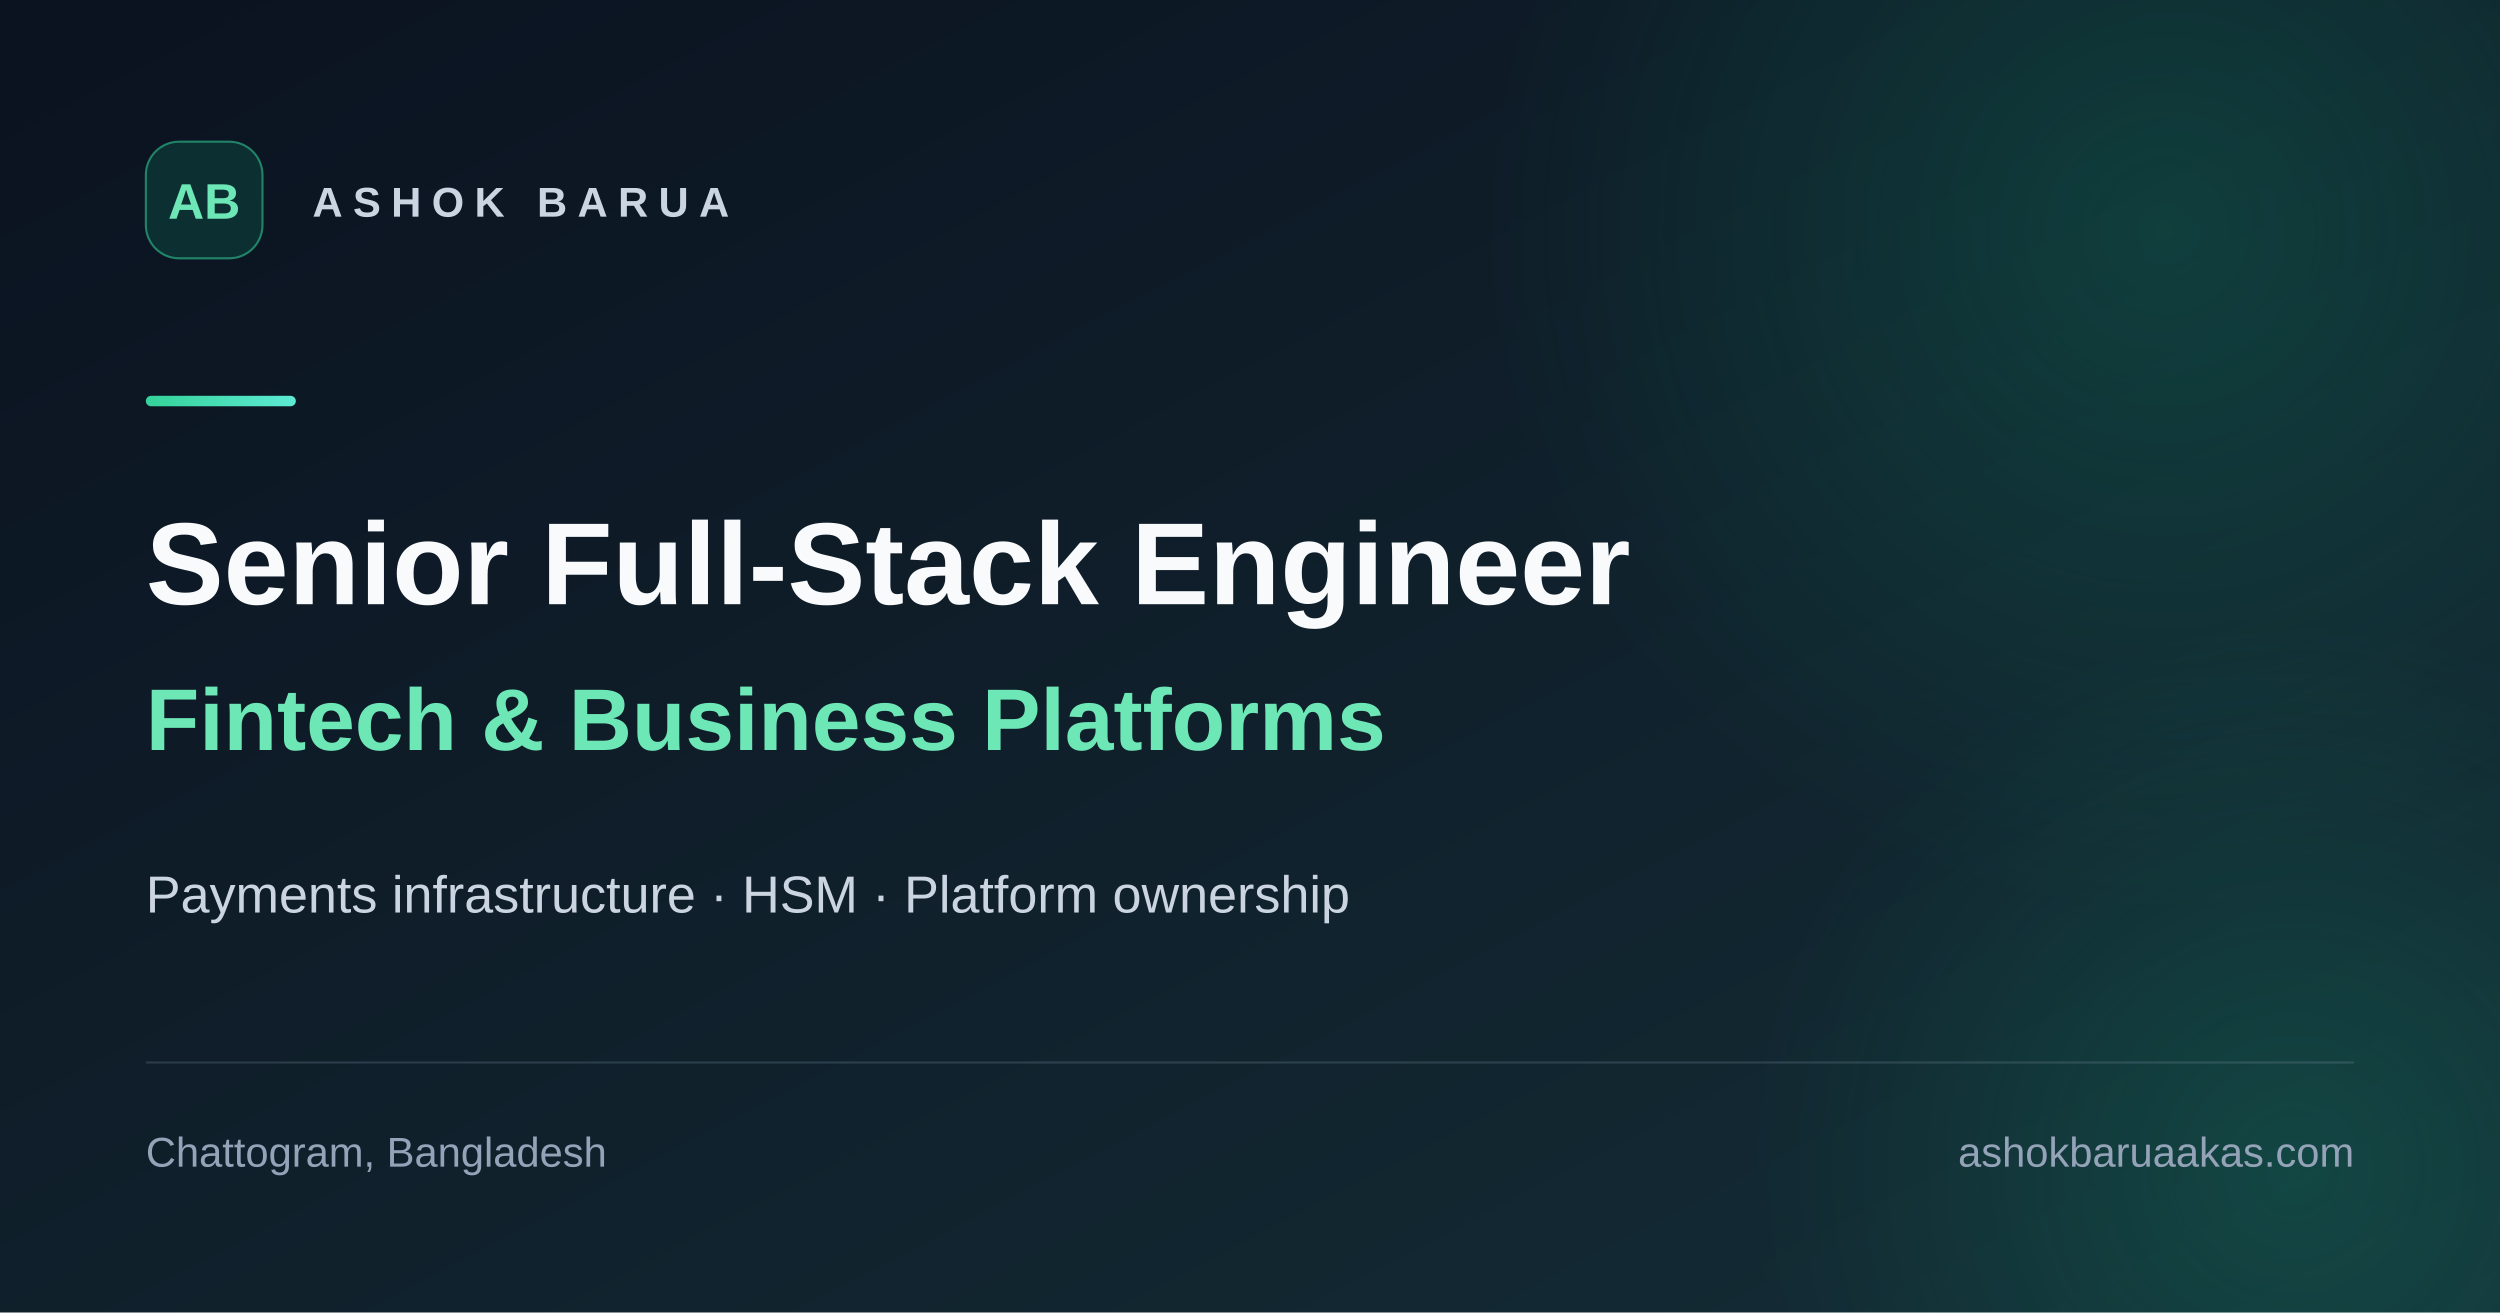
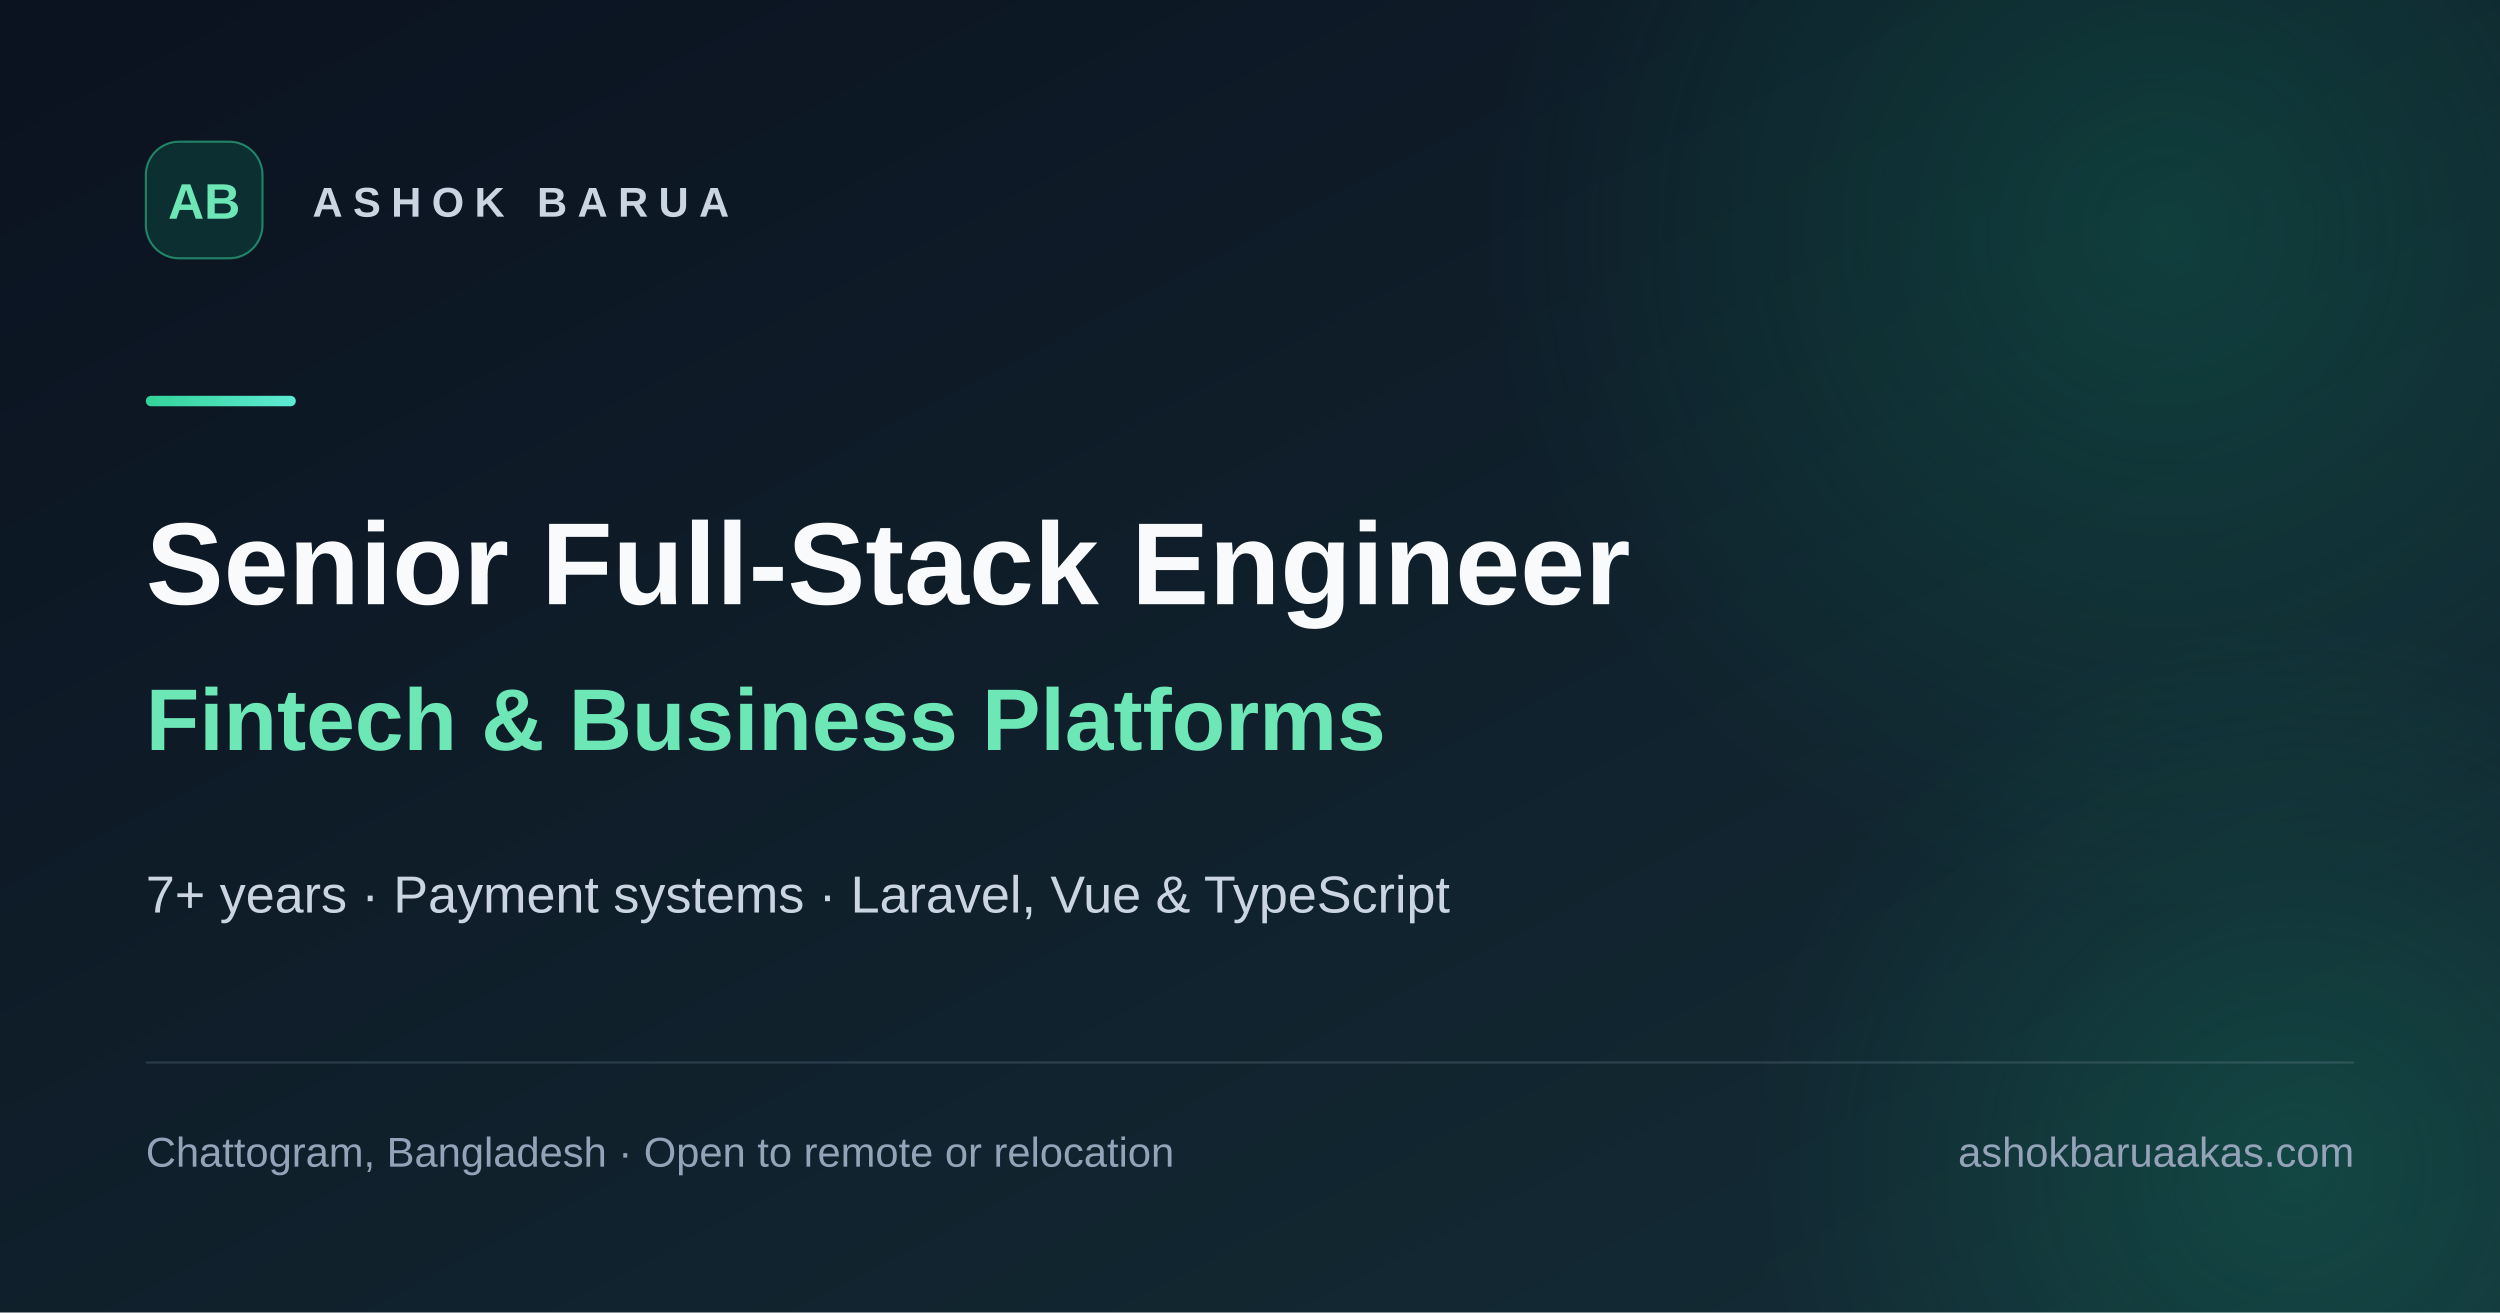
<svg xmlns="http://www.w3.org/2000/svg" width="1200" height="630" viewBox="0 0 1200 630" role="img" aria-labelledby="title description">
  <defs>
    <linearGradient id="background" x1="0" y1="0" x2="1" y2="1">
      <stop offset="0" stop-color="#0b1220" />
      <stop offset="1" stop-color="#142d36" />
    </linearGradient>
    <linearGradient id="accent" x1="0" y1="0" x2="1" y2="0">
      <stop offset="0" stop-color="#34d399" />
      <stop offset="1" stop-color="#5eead4" />
    </linearGradient>
    <radialGradient id="glow">
      <stop offset="0" stop-color="#10b981" stop-opacity=".2" />
      <stop offset="1" stop-color="#10b981" stop-opacity="0" />
    </radialGradient>
  </defs>
  <rect width="1200" height="630" fill="url(#background)" />
  <circle cx="1040" cy="110" r="330" fill="url(#glow)" />
  <circle cx="1100" cy="560" r="260" fill="url(#glow)" />
  <rect x="70" y="68" width="56" height="56" rx="16" fill="#10b981" fill-opacity=".16" stroke="#34d399" stroke-opacity=".55" />
  <text x="98" y="105" fill="#6ee7b7" font-family="Arial, Helvetica, sans-serif" font-size="24" font-weight="700" text-anchor="middle">AB</text>
  <text x="150" y="104" fill="#cbd5e1" font-family="Arial, Helvetica, sans-serif" font-size="20" font-weight="600" letter-spacing="5">ASHOK BARUA</text>
  <rect x="70" y="190" width="72" height="5" rx="2.5" fill="url(#accent)" />
  <text x="70" y="290" fill="#f8fafc" font-family="Arial, Helvetica, sans-serif" font-size="56" font-weight="700">Senior Full-Stack Engineer</text>
  <text x="70" y="360" fill="#6ee7b7" font-family="Arial, Helvetica, sans-serif" font-size="42" font-weight="600">Fintech &amp; Business Platforms</text>
-   <text x="70" y="438" fill="#cbd5e1" font-family="Arial, Helvetica, sans-serif" font-size="25">Payments infrastructure · HSM · Platform ownership</text>
+   <text x="70" y="438" fill="#cbd5e1" font-family="Arial, Helvetica, sans-serif" font-size="25">7+ years · Payment systems · Laravel, Vue &amp; TypeScript</text>
  <line x1="70" y1="510" x2="1130" y2="510" stroke="#94a3b8" stroke-opacity=".22" />
-   <text x="70" y="560" fill="#94a3b8" font-family="Arial, Helvetica, sans-serif" font-size="20">Chattogram, Bangladesh</text>
+   <text x="70" y="560" fill="#94a3b8" font-family="Arial, Helvetica, sans-serif" font-size="20">Chattogram, Bangladesh · Open to remote or relocation</text>
  <text x="1130" y="560" fill="#94a3b8" font-family="Arial, Helvetica, sans-serif" font-size="20" text-anchor="end">ashokbaruaakas.com</text>
</svg>
